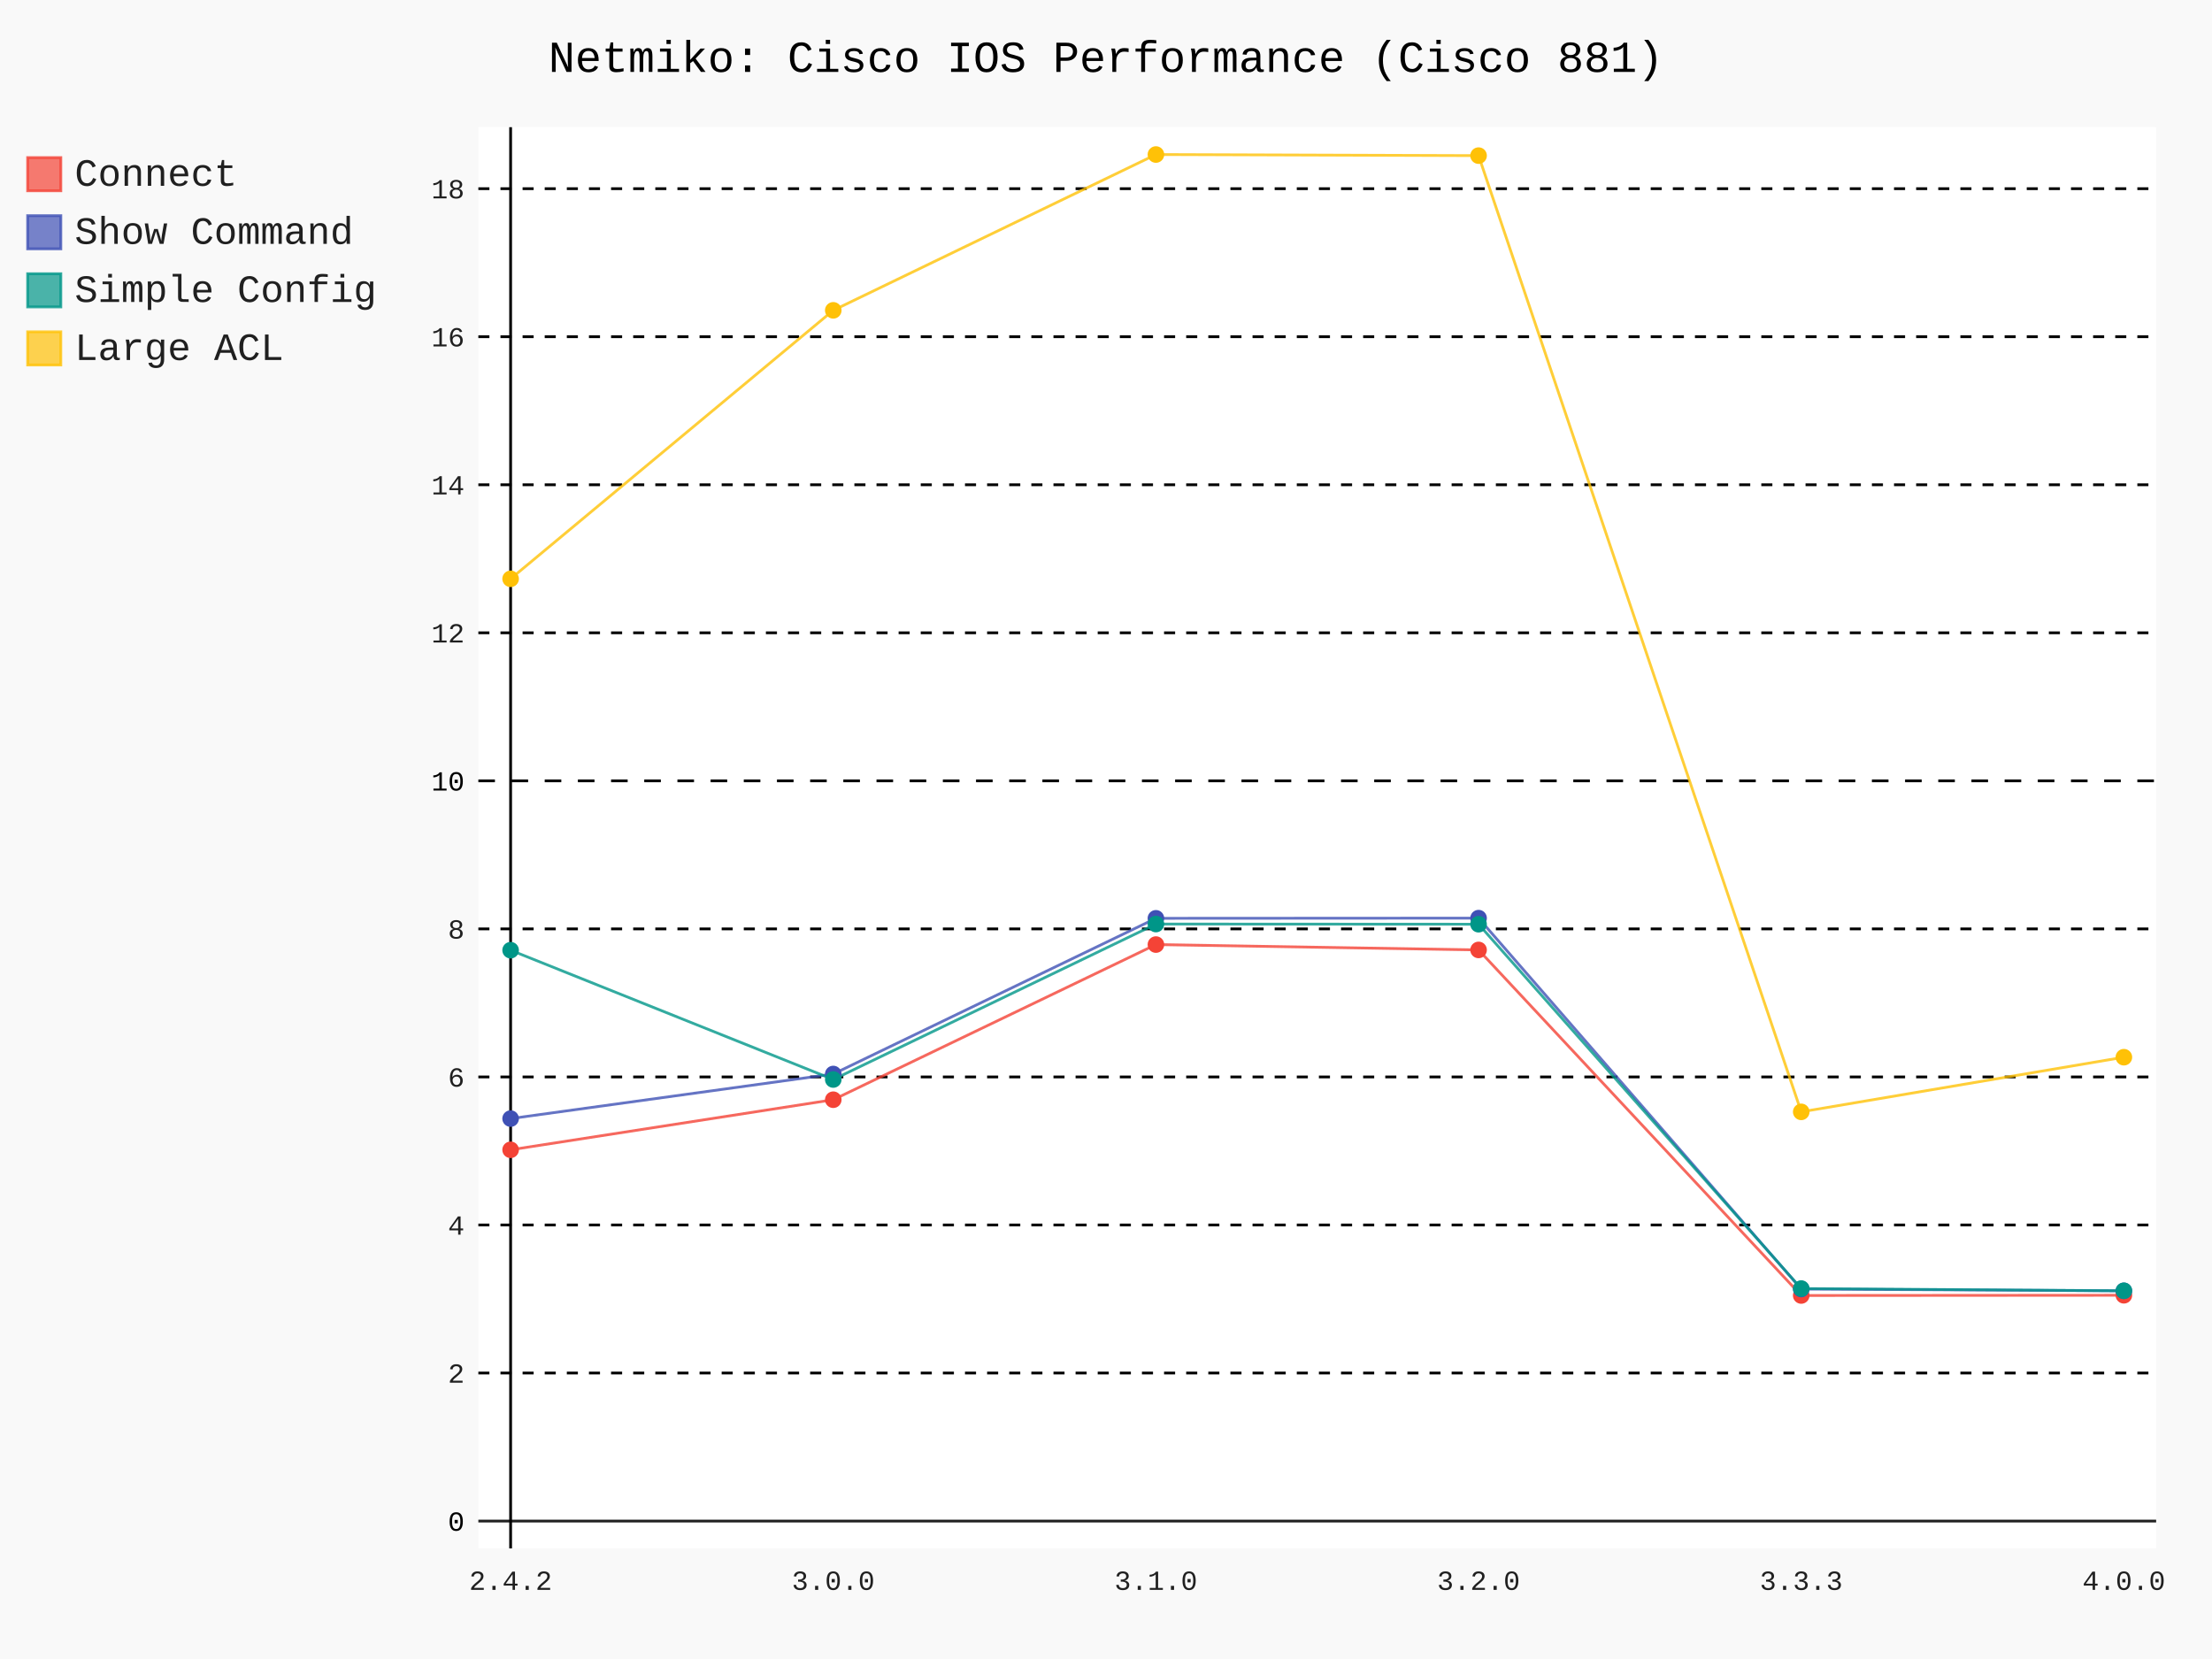
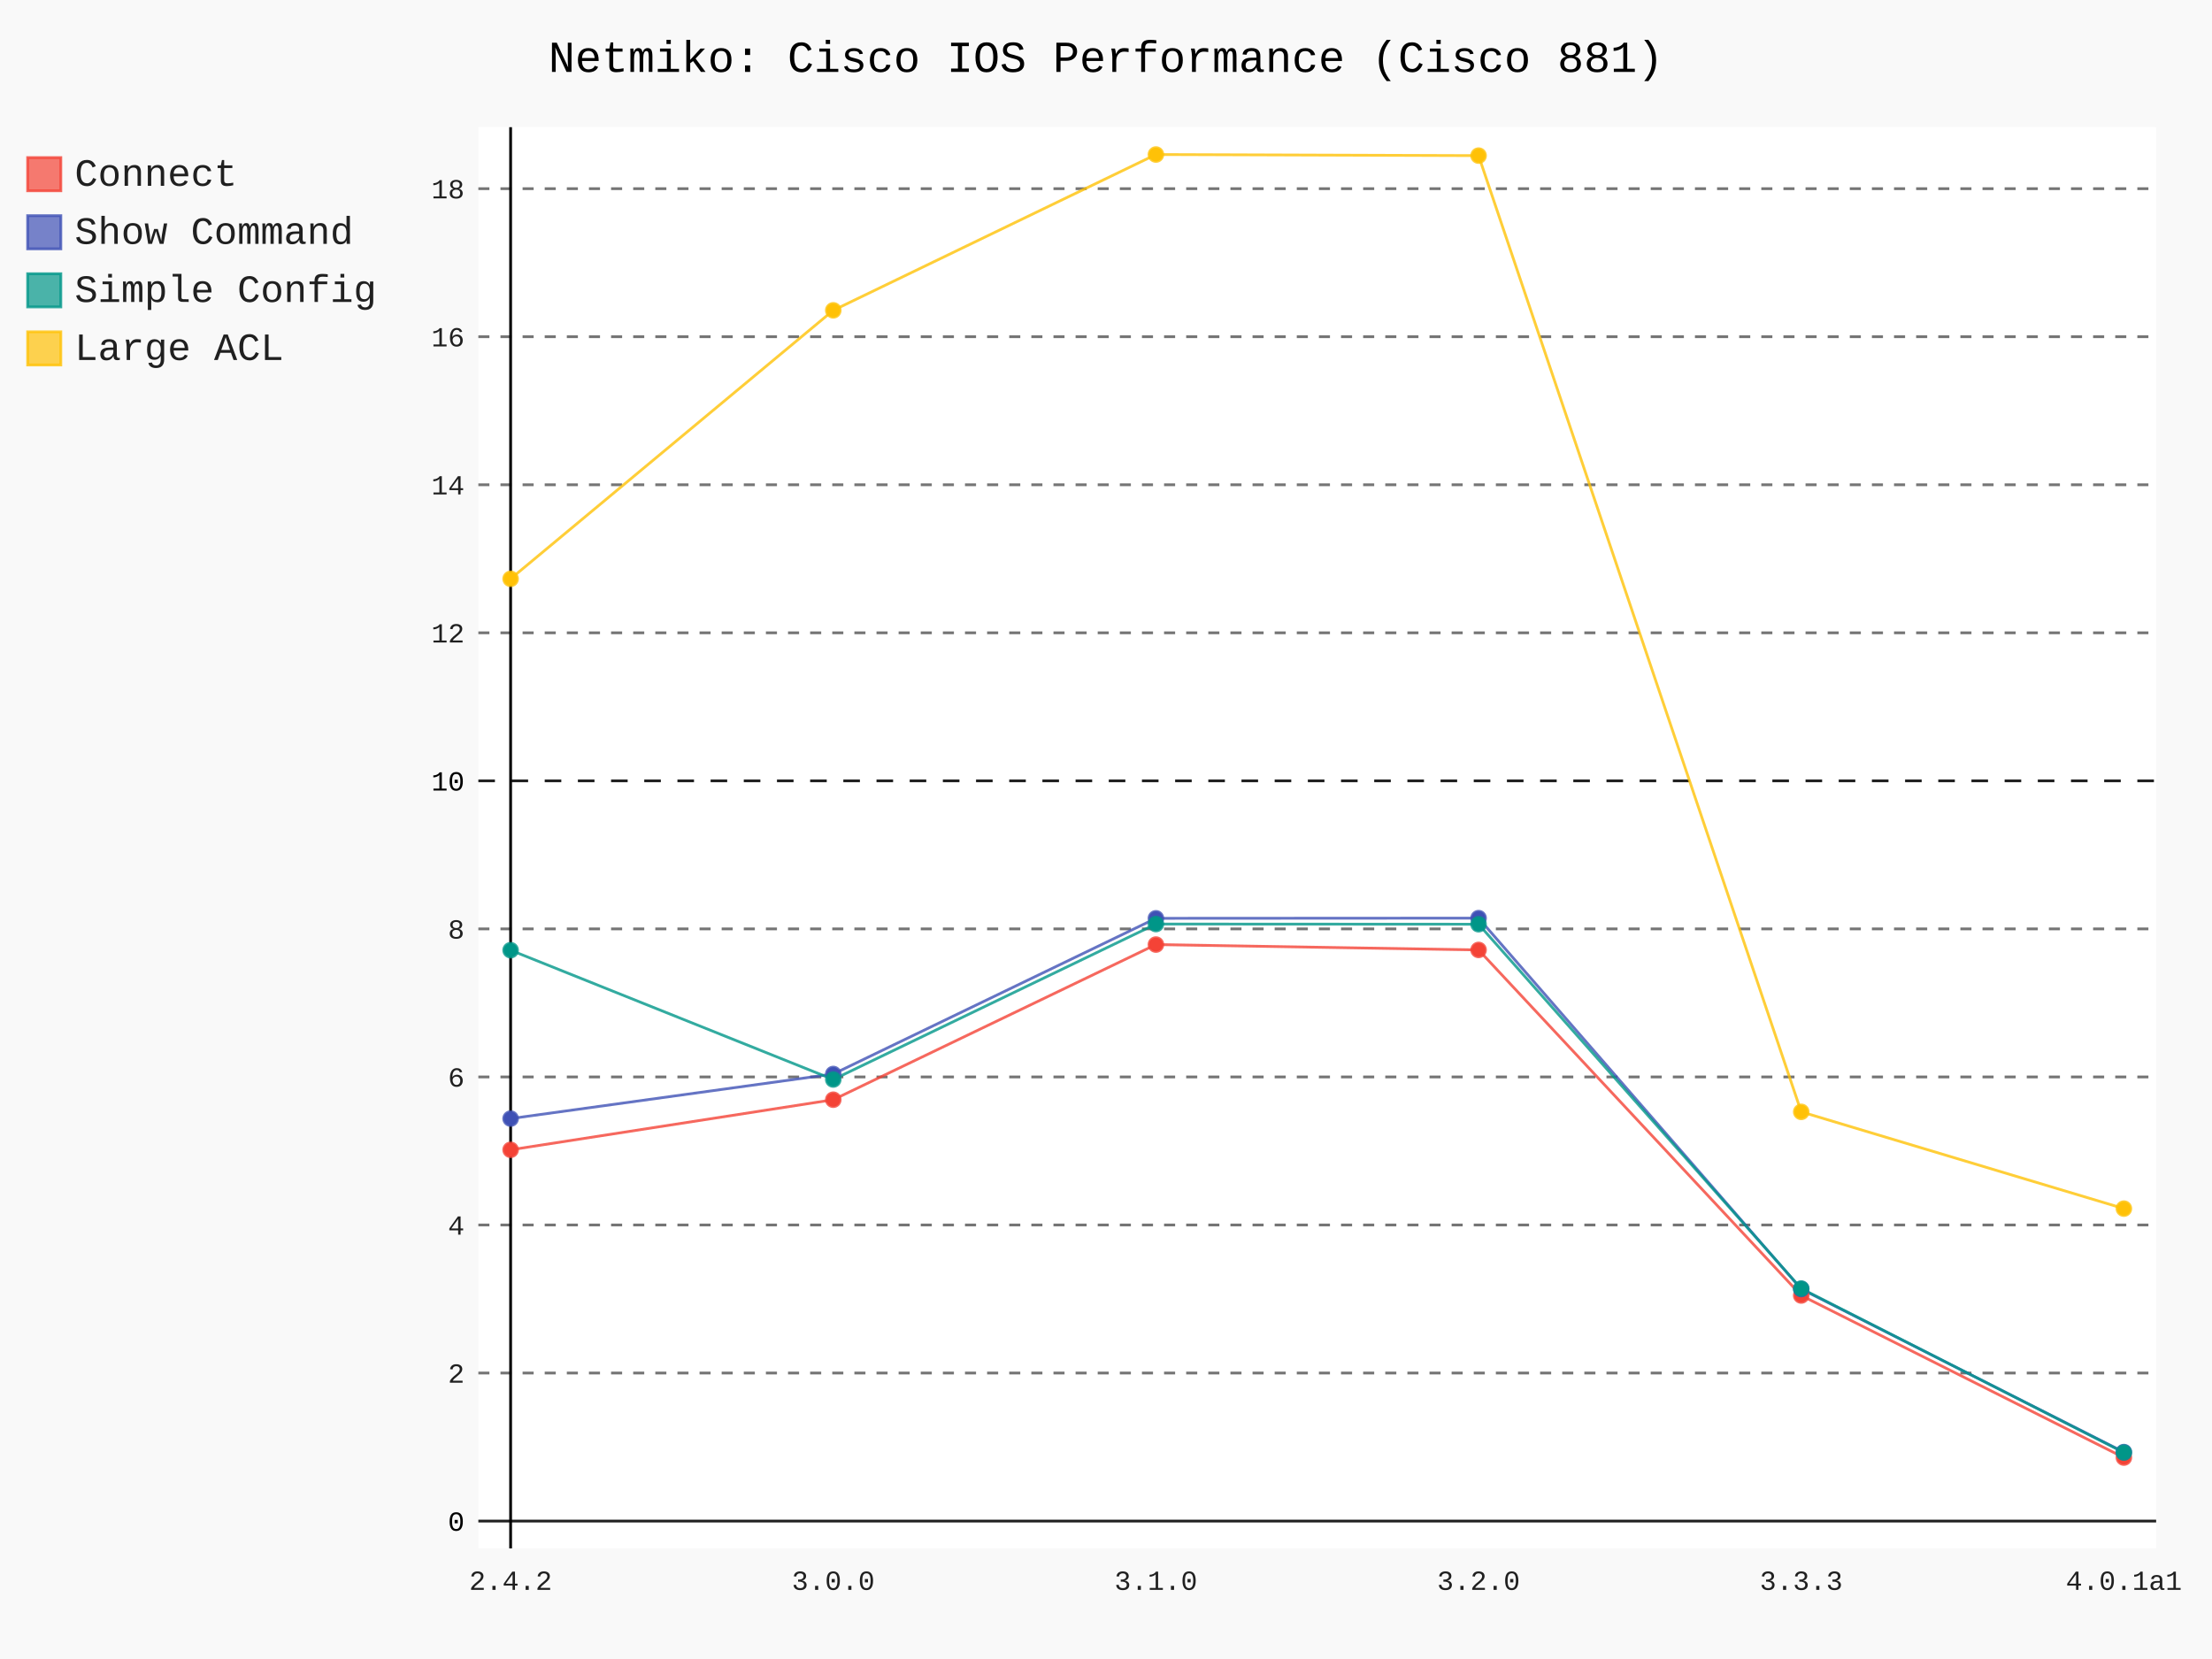
- <svg xmlns="http://www.w3.org/2000/svg" id="chart-fdf6fd71-fd7e-436a-8cc7-976e209e7af6" class="pygal-chart" viewBox="0 0 800 600">
+ <svg xmlns="http://www.w3.org/2000/svg" id="chart-3355b74e-fc01-475a-b03b-3ab4cae5f76d" class="pygal-chart" viewBox="0 0 800 600">
  <defs>
-     <style type="text/css">#chart-fdf6fd71-fd7e-436a-8cc7-976e209e7af6{-webkit-user-select:none;-webkit-font-smoothing:antialiased;font-family:Consolas,"Liberation Mono",Menlo,Courier,monospace}#chart-fdf6fd71-fd7e-436a-8cc7-976e209e7af6 .title{font-family:Consolas,"Liberation Mono",Menlo,Courier,monospace;font-size:16px}#chart-fdf6fd71-fd7e-436a-8cc7-976e209e7af6 .legends .legend text{font-family:Consolas,"Liberation Mono",Menlo,Courier,monospace;font-size:14px}#chart-fdf6fd71-fd7e-436a-8cc7-976e209e7af6 .axis text{font-family:Consolas,"Liberation Mono",Menlo,Courier,monospace;font-size:10px}#chart-fdf6fd71-fd7e-436a-8cc7-976e209e7af6 .axis text.major{font-family:Consolas,"Liberation Mono",Menlo,Courier,monospace;font-size:10px}#chart-fdf6fd71-fd7e-436a-8cc7-976e209e7af6 .text-overlay text.value{font-family:Consolas,"Liberation Mono",Menlo,Courier,monospace;font-size:16px}#chart-fdf6fd71-fd7e-436a-8cc7-976e209e7af6 .text-overlay text.label{font-family:Consolas,"Liberation Mono",Menlo,Courier,monospace;font-size:10px}#chart-fdf6fd71-fd7e-436a-8cc7-976e209e7af6 .tooltip{font-family:Consolas,"Liberation Mono",Menlo,Courier,monospace;font-size:14px}#chart-fdf6fd71-fd7e-436a-8cc7-976e209e7af6 text.no_data{font-family:Consolas,"Liberation Mono",Menlo,Courier,monospace;font-size:64px}
- #chart-fdf6fd71-fd7e-436a-8cc7-976e209e7af6{background-color:rgba(249,249,249,1)}#chart-fdf6fd71-fd7e-436a-8cc7-976e209e7af6 path,#chart-fdf6fd71-fd7e-436a-8cc7-976e209e7af6 line,#chart-fdf6fd71-fd7e-436a-8cc7-976e209e7af6 rect,#chart-fdf6fd71-fd7e-436a-8cc7-976e209e7af6 circle{-webkit-transition:150ms;-moz-transition:150ms;transition:150ms}#chart-fdf6fd71-fd7e-436a-8cc7-976e209e7af6 .graph &gt; .background{fill:rgba(249,249,249,1)}#chart-fdf6fd71-fd7e-436a-8cc7-976e209e7af6 .plot &gt; .background{fill:rgba(255,255,255,1)}#chart-fdf6fd71-fd7e-436a-8cc7-976e209e7af6 .graph{fill:rgba(0,0,0,.87)}#chart-fdf6fd71-fd7e-436a-8cc7-976e209e7af6 text.no_data{fill:rgba(0,0,0,1)}#chart-fdf6fd71-fd7e-436a-8cc7-976e209e7af6 .title{fill:rgba(0,0,0,1)}#chart-fdf6fd71-fd7e-436a-8cc7-976e209e7af6 .legends .legend text{fill:rgba(0,0,0,.87)}#chart-fdf6fd71-fd7e-436a-8cc7-976e209e7af6 .legends .legend:hover text{fill:rgba(0,0,0,1)}#chart-fdf6fd71-fd7e-436a-8cc7-976e209e7af6 .axis .line{stroke:rgba(0,0,0,1)}#chart-fdf6fd71-fd7e-436a-8cc7-976e209e7af6 .axis .guide.line{stroke:rgba(0,0,0,.54)}#chart-fdf6fd71-fd7e-436a-8cc7-976e209e7af6 .axis .major.line{stroke:rgba(0,0,0,.87)}#chart-fdf6fd71-fd7e-436a-8cc7-976e209e7af6 .axis text.major{fill:rgba(0,0,0,1)}#chart-fdf6fd71-fd7e-436a-8cc7-976e209e7af6 .axis.y .guides:hover .guide.line,#chart-fdf6fd71-fd7e-436a-8cc7-976e209e7af6 .line-graph .axis.x .guides:hover .guide.line,#chart-fdf6fd71-fd7e-436a-8cc7-976e209e7af6 .stackedline-graph .axis.x .guides:hover .guide.line,#chart-fdf6fd71-fd7e-436a-8cc7-976e209e7af6 .xy-graph .axis.x .guides:hover .guide.line{stroke:rgba(0,0,0,1)}#chart-fdf6fd71-fd7e-436a-8cc7-976e209e7af6 .axis .guides:hover text{fill:rgba(0,0,0,1)}#chart-fdf6fd71-fd7e-436a-8cc7-976e209e7af6 .reactive{fill-opacity:.7;stroke-opacity:.8;stroke-width:1}#chart-fdf6fd71-fd7e-436a-8cc7-976e209e7af6 .ci{stroke:rgba(0,0,0,.87)}#chart-fdf6fd71-fd7e-436a-8cc7-976e209e7af6 .reactive.active,#chart-fdf6fd71-fd7e-436a-8cc7-976e209e7af6 .active .reactive{fill-opacity:.8;stroke-opacity:.9;stroke-width:4}#chart-fdf6fd71-fd7e-436a-8cc7-976e209e7af6 .ci .reactive.active{stroke-width:1.5}#chart-fdf6fd71-fd7e-436a-8cc7-976e209e7af6 .series text{fill:rgba(0,0,0,1)}#chart-fdf6fd71-fd7e-436a-8cc7-976e209e7af6 .tooltip rect{fill:rgba(255,255,255,1);stroke:rgba(0,0,0,1);-webkit-transition:opacity 150ms;-moz-transition:opacity 150ms;transition:opacity 150ms}#chart-fdf6fd71-fd7e-436a-8cc7-976e209e7af6 .tooltip .label{fill:rgba(0,0,0,.87)}#chart-fdf6fd71-fd7e-436a-8cc7-976e209e7af6 .tooltip .label{fill:rgba(0,0,0,.87)}#chart-fdf6fd71-fd7e-436a-8cc7-976e209e7af6 .tooltip .legend{font-size:.8em;fill:rgba(0,0,0,.54)}#chart-fdf6fd71-fd7e-436a-8cc7-976e209e7af6 .tooltip .x_label{font-size:.6em;fill:rgba(0,0,0,1)}#chart-fdf6fd71-fd7e-436a-8cc7-976e209e7af6 .tooltip .xlink{font-size:.5em;text-decoration:underline}#chart-fdf6fd71-fd7e-436a-8cc7-976e209e7af6 .tooltip .value{font-size:1.5em}#chart-fdf6fd71-fd7e-436a-8cc7-976e209e7af6 .bound{font-size:.5em}#chart-fdf6fd71-fd7e-436a-8cc7-976e209e7af6 .max-value{font-size:.75em;fill:rgba(0,0,0,.54)}#chart-fdf6fd71-fd7e-436a-8cc7-976e209e7af6 .map-element{fill:rgba(255,255,255,1);stroke:rgba(0,0,0,.54) !important}#chart-fdf6fd71-fd7e-436a-8cc7-976e209e7af6 .map-element .reactive{fill-opacity:inherit;stroke-opacity:inherit}#chart-fdf6fd71-fd7e-436a-8cc7-976e209e7af6 .color-0,#chart-fdf6fd71-fd7e-436a-8cc7-976e209e7af6 .color-0 a:visited{stroke:#F44336;fill:#F44336}#chart-fdf6fd71-fd7e-436a-8cc7-976e209e7af6 .color-1,#chart-fdf6fd71-fd7e-436a-8cc7-976e209e7af6 .color-1 a:visited{stroke:#3F51B5;fill:#3F51B5}#chart-fdf6fd71-fd7e-436a-8cc7-976e209e7af6 .color-2,#chart-fdf6fd71-fd7e-436a-8cc7-976e209e7af6 .color-2 a:visited{stroke:#009688;fill:#009688}#chart-fdf6fd71-fd7e-436a-8cc7-976e209e7af6 .color-3,#chart-fdf6fd71-fd7e-436a-8cc7-976e209e7af6 .color-3 a:visited{stroke:#FFC107;fill:#FFC107}#chart-fdf6fd71-fd7e-436a-8cc7-976e209e7af6 .text-overlay .color-0 text{fill:black}#chart-fdf6fd71-fd7e-436a-8cc7-976e209e7af6 .text-overlay .color-1 text{fill:black}#chart-fdf6fd71-fd7e-436a-8cc7-976e209e7af6 .text-overlay .color-2 text{fill:black}#chart-fdf6fd71-fd7e-436a-8cc7-976e209e7af6 .text-overlay .color-3 text{fill:black}
- #chart-fdf6fd71-fd7e-436a-8cc7-976e209e7af6 text.no_data{text-anchor:middle}#chart-fdf6fd71-fd7e-436a-8cc7-976e209e7af6 .guide.line{fill:none}#chart-fdf6fd71-fd7e-436a-8cc7-976e209e7af6 .centered{text-anchor:middle}#chart-fdf6fd71-fd7e-436a-8cc7-976e209e7af6 .title{text-anchor:middle}#chart-fdf6fd71-fd7e-436a-8cc7-976e209e7af6 .legends .legend text{fill-opacity:1}#chart-fdf6fd71-fd7e-436a-8cc7-976e209e7af6 .axis.x text{text-anchor:middle}#chart-fdf6fd71-fd7e-436a-8cc7-976e209e7af6 .axis.x:not(.web) text[transform]{text-anchor:start}#chart-fdf6fd71-fd7e-436a-8cc7-976e209e7af6 .axis.x:not(.web) text[transform].backwards{text-anchor:end}#chart-fdf6fd71-fd7e-436a-8cc7-976e209e7af6 .axis.y text{text-anchor:end}#chart-fdf6fd71-fd7e-436a-8cc7-976e209e7af6 .axis.y text[transform].backwards{text-anchor:start}#chart-fdf6fd71-fd7e-436a-8cc7-976e209e7af6 .axis.y2 text{text-anchor:start}#chart-fdf6fd71-fd7e-436a-8cc7-976e209e7af6 .axis.y2 text[transform].backwards{text-anchor:end}#chart-fdf6fd71-fd7e-436a-8cc7-976e209e7af6 .axis .guide.line{stroke-dasharray:4,4;stroke:black}#chart-fdf6fd71-fd7e-436a-8cc7-976e209e7af6 .axis .major.guide.line{stroke-dasharray:6,6;stroke:black}#chart-fdf6fd71-fd7e-436a-8cc7-976e209e7af6 .horizontal .axis.y .guide.line,#chart-fdf6fd71-fd7e-436a-8cc7-976e209e7af6 .horizontal .axis.y2 .guide.line,#chart-fdf6fd71-fd7e-436a-8cc7-976e209e7af6 .vertical .axis.x .guide.line{opacity:0}#chart-fdf6fd71-fd7e-436a-8cc7-976e209e7af6 .horizontal .axis.always_show .guide.line,#chart-fdf6fd71-fd7e-436a-8cc7-976e209e7af6 .vertical .axis.always_show .guide.line{opacity:1 !important}#chart-fdf6fd71-fd7e-436a-8cc7-976e209e7af6 .axis.y .guides:hover .guide.line,#chart-fdf6fd71-fd7e-436a-8cc7-976e209e7af6 .axis.y2 .guides:hover .guide.line,#chart-fdf6fd71-fd7e-436a-8cc7-976e209e7af6 .axis.x .guides:hover .guide.line{opacity:1}#chart-fdf6fd71-fd7e-436a-8cc7-976e209e7af6 .axis .guides:hover text{opacity:1}#chart-fdf6fd71-fd7e-436a-8cc7-976e209e7af6 .nofill{fill:none}#chart-fdf6fd71-fd7e-436a-8cc7-976e209e7af6 .subtle-fill{fill-opacity:.2}#chart-fdf6fd71-fd7e-436a-8cc7-976e209e7af6 .dot{stroke-width:1px;fill-opacity:1;stroke-opacity:1}#chart-fdf6fd71-fd7e-436a-8cc7-976e209e7af6 .dot.active{stroke-width:5px}#chart-fdf6fd71-fd7e-436a-8cc7-976e209e7af6 .dot.negative{fill:transparent}#chart-fdf6fd71-fd7e-436a-8cc7-976e209e7af6 text,#chart-fdf6fd71-fd7e-436a-8cc7-976e209e7af6 tspan{stroke:none !important}#chart-fdf6fd71-fd7e-436a-8cc7-976e209e7af6 .series text.active{opacity:1}#chart-fdf6fd71-fd7e-436a-8cc7-976e209e7af6 .tooltip rect{fill-opacity:.95;stroke-width:.5}#chart-fdf6fd71-fd7e-436a-8cc7-976e209e7af6 .tooltip text{fill-opacity:1}#chart-fdf6fd71-fd7e-436a-8cc7-976e209e7af6 .showable{visibility:hidden}#chart-fdf6fd71-fd7e-436a-8cc7-976e209e7af6 .showable.shown{visibility:visible}#chart-fdf6fd71-fd7e-436a-8cc7-976e209e7af6 .gauge-background{fill:rgba(229,229,229,1);stroke:none}#chart-fdf6fd71-fd7e-436a-8cc7-976e209e7af6 .bg-lines{stroke:rgba(249,249,249,1);stroke-width:2px}</style>
+     <style type="text/css">#chart-3355b74e-fc01-475a-b03b-3ab4cae5f76d{-webkit-user-select:none;-webkit-font-smoothing:antialiased;font-family:Consolas,"Liberation Mono",Menlo,Courier,monospace}#chart-3355b74e-fc01-475a-b03b-3ab4cae5f76d .title{font-family:Consolas,"Liberation Mono",Menlo,Courier,monospace;font-size:16px}#chart-3355b74e-fc01-475a-b03b-3ab4cae5f76d .legends .legend text{font-family:Consolas,"Liberation Mono",Menlo,Courier,monospace;font-size:14px}#chart-3355b74e-fc01-475a-b03b-3ab4cae5f76d .axis text{font-family:Consolas,"Liberation Mono",Menlo,Courier,monospace;font-size:10px}#chart-3355b74e-fc01-475a-b03b-3ab4cae5f76d .axis text.major{font-family:Consolas,"Liberation Mono",Menlo,Courier,monospace;font-size:10px}#chart-3355b74e-fc01-475a-b03b-3ab4cae5f76d .text-overlay text.value{font-family:Consolas,"Liberation Mono",Menlo,Courier,monospace;font-size:16px}#chart-3355b74e-fc01-475a-b03b-3ab4cae5f76d .text-overlay text.label{font-family:Consolas,"Liberation Mono",Menlo,Courier,monospace;font-size:10px}#chart-3355b74e-fc01-475a-b03b-3ab4cae5f76d .tooltip{font-family:Consolas,"Liberation Mono",Menlo,Courier,monospace;font-size:14px}#chart-3355b74e-fc01-475a-b03b-3ab4cae5f76d text.no_data{font-family:Consolas,"Liberation Mono",Menlo,Courier,monospace;font-size:64px}
+ #chart-3355b74e-fc01-475a-b03b-3ab4cae5f76d{background-color:rgba(249,249,249,1)}#chart-3355b74e-fc01-475a-b03b-3ab4cae5f76d path,#chart-3355b74e-fc01-475a-b03b-3ab4cae5f76d line,#chart-3355b74e-fc01-475a-b03b-3ab4cae5f76d rect,#chart-3355b74e-fc01-475a-b03b-3ab4cae5f76d circle{-webkit-transition:150ms;-moz-transition:150ms;transition:150ms}#chart-3355b74e-fc01-475a-b03b-3ab4cae5f76d .graph &gt; .background{fill:rgba(249,249,249,1)}#chart-3355b74e-fc01-475a-b03b-3ab4cae5f76d .plot &gt; .background{fill:rgba(255,255,255,1)}#chart-3355b74e-fc01-475a-b03b-3ab4cae5f76d .graph{fill:rgba(0,0,0,.87)}#chart-3355b74e-fc01-475a-b03b-3ab4cae5f76d text.no_data{fill:rgba(0,0,0,1)}#chart-3355b74e-fc01-475a-b03b-3ab4cae5f76d .title{fill:rgba(0,0,0,1)}#chart-3355b74e-fc01-475a-b03b-3ab4cae5f76d .legends .legend text{fill:rgba(0,0,0,.87)}#chart-3355b74e-fc01-475a-b03b-3ab4cae5f76d .legends .legend:hover text{fill:rgba(0,0,0,1)}#chart-3355b74e-fc01-475a-b03b-3ab4cae5f76d .axis .line{stroke:rgba(0,0,0,1)}#chart-3355b74e-fc01-475a-b03b-3ab4cae5f76d .axis .guide.line{stroke:rgba(0,0,0,.54)}#chart-3355b74e-fc01-475a-b03b-3ab4cae5f76d .axis .major.line{stroke:rgba(0,0,0,.87)}#chart-3355b74e-fc01-475a-b03b-3ab4cae5f76d .axis text.major{fill:rgba(0,0,0,1)}#chart-3355b74e-fc01-475a-b03b-3ab4cae5f76d .axis.y .guides:hover .guide.line,#chart-3355b74e-fc01-475a-b03b-3ab4cae5f76d .line-graph .axis.x .guides:hover .guide.line,#chart-3355b74e-fc01-475a-b03b-3ab4cae5f76d .stackedline-graph .axis.x .guides:hover .guide.line,#chart-3355b74e-fc01-475a-b03b-3ab4cae5f76d .xy-graph .axis.x .guides:hover .guide.line{stroke:rgba(0,0,0,1)}#chart-3355b74e-fc01-475a-b03b-3ab4cae5f76d .axis .guides:hover text{fill:rgba(0,0,0,1)}#chart-3355b74e-fc01-475a-b03b-3ab4cae5f76d .reactive{fill-opacity:.7;stroke-opacity:.8}#chart-3355b74e-fc01-475a-b03b-3ab4cae5f76d .ci{stroke:rgba(0,0,0,.87)}#chart-3355b74e-fc01-475a-b03b-3ab4cae5f76d .reactive.active,#chart-3355b74e-fc01-475a-b03b-3ab4cae5f76d .active .reactive{fill-opacity:.8;stroke-opacity:.9;stroke-width:4}#chart-3355b74e-fc01-475a-b03b-3ab4cae5f76d .ci .reactive.active{stroke-width:1.5}#chart-3355b74e-fc01-475a-b03b-3ab4cae5f76d .series text{fill:rgba(0,0,0,1)}#chart-3355b74e-fc01-475a-b03b-3ab4cae5f76d .tooltip rect{fill:rgba(255,255,255,1);stroke:rgba(0,0,0,1);-webkit-transition:opacity 150ms;-moz-transition:opacity 150ms;transition:opacity 150ms}#chart-3355b74e-fc01-475a-b03b-3ab4cae5f76d .tooltip .label{fill:rgba(0,0,0,.87)}#chart-3355b74e-fc01-475a-b03b-3ab4cae5f76d .tooltip .label{fill:rgba(0,0,0,.87)}#chart-3355b74e-fc01-475a-b03b-3ab4cae5f76d .tooltip .legend{font-size:.8em;fill:rgba(0,0,0,.54)}#chart-3355b74e-fc01-475a-b03b-3ab4cae5f76d .tooltip .x_label{font-size:.6em;fill:rgba(0,0,0,1)}#chart-3355b74e-fc01-475a-b03b-3ab4cae5f76d .tooltip .xlink{font-size:.5em;text-decoration:underline}#chart-3355b74e-fc01-475a-b03b-3ab4cae5f76d .tooltip .value{font-size:1.5em}#chart-3355b74e-fc01-475a-b03b-3ab4cae5f76d .bound{font-size:.5em}#chart-3355b74e-fc01-475a-b03b-3ab4cae5f76d .max-value{font-size:.75em;fill:rgba(0,0,0,.54)}#chart-3355b74e-fc01-475a-b03b-3ab4cae5f76d .map-element{fill:rgba(255,255,255,1);stroke:rgba(0,0,0,.54) !important}#chart-3355b74e-fc01-475a-b03b-3ab4cae5f76d .map-element .reactive{fill-opacity:inherit;stroke-opacity:inherit}#chart-3355b74e-fc01-475a-b03b-3ab4cae5f76d .color-0,#chart-3355b74e-fc01-475a-b03b-3ab4cae5f76d .color-0 a:visited{stroke:#F44336;fill:#F44336}#chart-3355b74e-fc01-475a-b03b-3ab4cae5f76d .color-1,#chart-3355b74e-fc01-475a-b03b-3ab4cae5f76d .color-1 a:visited{stroke:#3F51B5;fill:#3F51B5}#chart-3355b74e-fc01-475a-b03b-3ab4cae5f76d .color-2,#chart-3355b74e-fc01-475a-b03b-3ab4cae5f76d .color-2 a:visited{stroke:#009688;fill:#009688}#chart-3355b74e-fc01-475a-b03b-3ab4cae5f76d .color-3,#chart-3355b74e-fc01-475a-b03b-3ab4cae5f76d .color-3 a:visited{stroke:#FFC107;fill:#FFC107}#chart-3355b74e-fc01-475a-b03b-3ab4cae5f76d .text-overlay .color-0 text{fill:black}#chart-3355b74e-fc01-475a-b03b-3ab4cae5f76d .text-overlay .color-1 text{fill:black}#chart-3355b74e-fc01-475a-b03b-3ab4cae5f76d .text-overlay .color-2 text{fill:black}#chart-3355b74e-fc01-475a-b03b-3ab4cae5f76d .text-overlay .color-3 text{fill:black}
+ #chart-3355b74e-fc01-475a-b03b-3ab4cae5f76d text.no_data{text-anchor:middle}#chart-3355b74e-fc01-475a-b03b-3ab4cae5f76d .guide.line{fill:none}#chart-3355b74e-fc01-475a-b03b-3ab4cae5f76d .centered{text-anchor:middle}#chart-3355b74e-fc01-475a-b03b-3ab4cae5f76d .title{text-anchor:middle}#chart-3355b74e-fc01-475a-b03b-3ab4cae5f76d .legends .legend text{fill-opacity:1}#chart-3355b74e-fc01-475a-b03b-3ab4cae5f76d .axis.x text{text-anchor:middle}#chart-3355b74e-fc01-475a-b03b-3ab4cae5f76d .axis.x:not(.web) text[transform]{text-anchor:start}#chart-3355b74e-fc01-475a-b03b-3ab4cae5f76d .axis.x:not(.web) text[transform].backwards{text-anchor:end}#chart-3355b74e-fc01-475a-b03b-3ab4cae5f76d .axis.y text{text-anchor:end}#chart-3355b74e-fc01-475a-b03b-3ab4cae5f76d .axis.y text[transform].backwards{text-anchor:start}#chart-3355b74e-fc01-475a-b03b-3ab4cae5f76d .axis.y2 text{text-anchor:start}#chart-3355b74e-fc01-475a-b03b-3ab4cae5f76d .axis.y2 text[transform].backwards{text-anchor:end}#chart-3355b74e-fc01-475a-b03b-3ab4cae5f76d .axis .guide.line{stroke-dasharray:4,4}#chart-3355b74e-fc01-475a-b03b-3ab4cae5f76d .axis .major.guide.line{stroke-dasharray:6,6}#chart-3355b74e-fc01-475a-b03b-3ab4cae5f76d .horizontal .axis.y .guide.line,#chart-3355b74e-fc01-475a-b03b-3ab4cae5f76d .horizontal .axis.y2 .guide.line,#chart-3355b74e-fc01-475a-b03b-3ab4cae5f76d .vertical .axis.x .guide.line{opacity:0}#chart-3355b74e-fc01-475a-b03b-3ab4cae5f76d .horizontal .axis.always_show .guide.line,#chart-3355b74e-fc01-475a-b03b-3ab4cae5f76d .vertical .axis.always_show .guide.line{opacity:1 !important}#chart-3355b74e-fc01-475a-b03b-3ab4cae5f76d .axis.y .guides:hover .guide.line,#chart-3355b74e-fc01-475a-b03b-3ab4cae5f76d .axis.y2 .guides:hover .guide.line,#chart-3355b74e-fc01-475a-b03b-3ab4cae5f76d .axis.x .guides:hover .guide.line{opacity:1}#chart-3355b74e-fc01-475a-b03b-3ab4cae5f76d .axis .guides:hover text{opacity:1}#chart-3355b74e-fc01-475a-b03b-3ab4cae5f76d .nofill{fill:none}#chart-3355b74e-fc01-475a-b03b-3ab4cae5f76d .subtle-fill{fill-opacity:.2}#chart-3355b74e-fc01-475a-b03b-3ab4cae5f76d .dot{stroke-width:1px;fill-opacity:1}#chart-3355b74e-fc01-475a-b03b-3ab4cae5f76d .dot.active{stroke-width:5px}#chart-3355b74e-fc01-475a-b03b-3ab4cae5f76d .dot.negative{fill:transparent}#chart-3355b74e-fc01-475a-b03b-3ab4cae5f76d text,#chart-3355b74e-fc01-475a-b03b-3ab4cae5f76d tspan{stroke:none !important}#chart-3355b74e-fc01-475a-b03b-3ab4cae5f76d .series text.active{opacity:1}#chart-3355b74e-fc01-475a-b03b-3ab4cae5f76d .tooltip rect{fill-opacity:.95;stroke-width:.5}#chart-3355b74e-fc01-475a-b03b-3ab4cae5f76d .tooltip text{fill-opacity:1}#chart-3355b74e-fc01-475a-b03b-3ab4cae5f76d .showable{visibility:hidden}#chart-3355b74e-fc01-475a-b03b-3ab4cae5f76d .showable.shown{visibility:visible}#chart-3355b74e-fc01-475a-b03b-3ab4cae5f76d .gauge-background{fill:rgba(229,229,229,1);stroke:none}#chart-3355b74e-fc01-475a-b03b-3ab4cae5f76d .bg-lines{stroke:rgba(249,249,249,1);stroke-width:2px}</style>
  </defs>
  <g class="graph line-graph vertical">
    <rect x="0" y="0" width="800" height="600" class="background" />
    <g transform="translate(173, 46)" class="plot">
      <rect x="0" y="0" width="606.8" height="514" class="background" />
      <g class="axis y always_show">
        <g class="guides">
          <path d="M0 504.115 h606.8" class="axis major line" />
          <text x="-5" y="507.615" class="major">0</text>
        </g>
        <g class="guides">
          <path d="M0 450.574 h606.8" class="guide line" />
          <text x="-5" y="454.074" class="">2</text>
        </g>
        <g class="guides">
          <path d="M0 397.032 h606.8" class="guide line" />
          <text x="-5" y="400.532" class="">4</text>
        </g>
        <g class="guides">
          <path d="M0 343.49 h606.8" class="guide line" />
          <text x="-5" y="346.99" class="">6</text>
        </g>
        <g class="guides">
          <path d="M0 289.948 h606.8" class="guide line" />
          <text x="-5" y="293.448" class="">8</text>
        </g>
        <g class="guides">
          <path d="M0 236.406 h606.8" class="major guide line" />
          <text x="-5" y="239.906" class="major">10</text>
        </g>
        <g class="guides">
          <path d="M0 182.864 h606.8" class="guide line" />
          <text x="-5" y="186.364" class="">12</text>
        </g>
        <g class="guides">
          <path d="M0 129.323 h606.8" class="guide line" />
          <text x="-5" y="132.823" class="">14</text>
        </g>
        <g class="guides">
          <path d="M0 75.781 h606.8" class="guide line" />
          <text x="-5" y="79.281" class="">16</text>
        </g>
        <g class="guides">
          <path d="M0 22.239 h606.8" class="guide line" />
          <text x="-5" y="25.739" class="">18</text>
        </g>
      </g>
      <g class="axis x">
        <g class="guides">
          <path d="M11.669 0 v514" class="line" />
          <text x="11.669" y="529.0" class="">2.4.2</text>
        </g>
        <g class="guides">
          <path d="M128.362 0 v514" class="guide line" />
          <text x="128.362" y="529.0" class="">3.0.0</text>
        </g>
        <g class="guides">
          <path d="M245.054 0 v514" class="guide line" />
          <text x="245.054" y="529.0" class="">3.1.0</text>
        </g>
        <g class="guides">
          <path d="M361.746 0 v514" class="guide line" />
          <text x="361.746" y="529.0" class="">3.2.0</text>
        </g>
        <g class="guides">
          <path d="M478.438 0 v514" class="guide line" />
          <text x="478.438" y="529.0" class="">3.3.3</text>
        </g>
        <g class="guides">
          <path d="M595.131 0 v514" class="guide line" />
-           <text x="595.131" y="529.0" class="">4.0.0</text>
+           <text x="595.131" y="529.0" class="">4.0.1a1</text>
        </g>
      </g>
      <g class="series serie-0 color-0">
-         <path d="M11.669 369.841 L128.362 351.729 245.054 295.616 361.746 297.556 478.438 422.532 595.131 422.452" class="line reactive nofill" />
+         <path d="M11.669 369.841 L128.362 351.729 245.054 295.616 361.746 297.556 478.438 422.532 595.131 481.153" class="line reactive nofill" />
      </g>
      <g class="series serie-1 color-1">
-         <path d="M11.669 358.554 L128.362 342.43 245.054 286.122 361.746 286.057 478.438 420.204 595.131 420.846" class="line reactive nofill" />
+         <path d="M11.669 358.554 L128.362 342.43 245.054 286.122 361.746 286.057 478.438 420.204 595.131 479.173" class="line reactive nofill" />
      </g>
      <g class="series serie-2 color-2">
-         <path d="M11.669 297.652 L128.362 344.415 245.054 288.193 361.746 288.255 478.438 420.029 595.131 420.831" class="line reactive nofill" />
+         <path d="M11.669 297.652 L128.362 344.415 245.054 288.193 361.746 288.255 478.438 420.029 595.131 479.333" class="line reactive nofill" />
      </g>
      <g class="series serie-3 color-3">
-         <path d="M11.669 163.335 L128.362 66.236 245.054 9.885 361.746 10.285 478.438 356.119 595.131 336.351" class="line reactive nofill" />
+         <path d="M11.669 163.335 L128.362 66.236 245.054 9.885 361.746 10.285 478.438 356.119 595.131 391.114" class="line reactive nofill" />
      </g>
    </g>
    <g class="titles">
      <text x="400.0" y="26" class="title plot_title">Netmiko: Cisco IOS Performance (Cisco 881)</text>
    </g>
    <g transform="translate(173, 46)" class="plot overlay">
      <g class="series serie-0 color-0">
        <g class="dots">
          <circle cx="11.669" cy="369.841" r="2.5" class="dot reactive tooltip-trigger" />
        </g>
        <g class="dots">
          <circle cx="128.362" cy="351.729" r="2.5" class="dot reactive tooltip-trigger" />
        </g>
        <g class="dots">
          <circle cx="245.054" cy="295.616" r="2.5" class="dot reactive tooltip-trigger" />
        </g>
        <g class="dots">
          <circle cx="361.746" cy="297.556" r="2.5" class="dot reactive tooltip-trigger" />
        </g>
        <g class="dots">
          <circle cx="478.438" cy="422.532" r="2.5" class="dot reactive tooltip-trigger" />
        </g>
        <g class="dots">
-           <circle cx="595.131" cy="422.452" r="2.5" class="dot reactive tooltip-trigger" />
+           <circle cx="595.131" cy="481.153" r="2.5" class="dot reactive tooltip-trigger" />
        </g>
      </g>
      <g class="series serie-1 color-1">
        <g class="dots">
          <circle cx="11.669" cy="358.554" r="2.5" class="dot reactive tooltip-trigger" />
        </g>
        <g class="dots">
          <circle cx="128.362" cy="342.43" r="2.5" class="dot reactive tooltip-trigger" />
        </g>
        <g class="dots">
          <circle cx="245.054" cy="286.122" r="2.5" class="dot reactive tooltip-trigger" />
        </g>
        <g class="dots">
          <circle cx="361.746" cy="286.057" r="2.5" class="dot reactive tooltip-trigger" />
        </g>
        <g class="dots">
          <circle cx="478.438" cy="420.204" r="2.5" class="dot reactive tooltip-trigger" />
        </g>
        <g class="dots">
-           <circle cx="595.131" cy="420.846" r="2.5" class="dot reactive tooltip-trigger" />
+           <circle cx="595.131" cy="479.173" r="2.5" class="dot reactive tooltip-trigger" />
        </g>
      </g>
      <g class="series serie-2 color-2">
        <g class="dots">
          <circle cx="11.669" cy="297.652" r="2.5" class="dot reactive tooltip-trigger" />
        </g>
        <g class="dots">
          <circle cx="128.362" cy="344.415" r="2.5" class="dot reactive tooltip-trigger" />
        </g>
        <g class="dots">
          <circle cx="245.054" cy="288.193" r="2.5" class="dot reactive tooltip-trigger" />
        </g>
        <g class="dots">
          <circle cx="361.746" cy="288.255" r="2.5" class="dot reactive tooltip-trigger" />
        </g>
        <g class="dots">
          <circle cx="478.438" cy="420.029" r="2.5" class="dot reactive tooltip-trigger" />
        </g>
        <g class="dots">
-           <circle cx="595.131" cy="420.831" r="2.5" class="dot reactive tooltip-trigger" />
+           <circle cx="595.131" cy="479.333" r="2.5" class="dot reactive tooltip-trigger" />
        </g>
      </g>
      <g class="series serie-3 color-3">
        <g class="dots">
          <circle cx="11.669" cy="163.335" r="2.5" class="dot reactive tooltip-trigger" />
        </g>
        <g class="dots">
          <circle cx="128.362" cy="66.236" r="2.5" class="dot reactive tooltip-trigger" />
        </g>
        <g class="dots">
          <circle cx="245.054" cy="9.885" r="2.5" class="dot reactive tooltip-trigger" />
        </g>
        <g class="dots">
          <circle cx="361.746" cy="10.285" r="2.5" class="dot reactive tooltip-trigger" />
        </g>
        <g class="dots">
          <circle cx="478.438" cy="356.119" r="2.5" class="dot reactive tooltip-trigger" />
        </g>
        <g class="dots">
-           <circle cx="595.131" cy="336.351" r="2.5" class="dot reactive tooltip-trigger" />
+           <circle cx="595.131" cy="391.114" r="2.5" class="dot reactive tooltip-trigger" />
        </g>
      </g>
    </g>
    <g transform="translate(173, 46)" class="plot text-overlay">
      <g class="series serie-0 color-0" />
      <g class="series serie-1 color-1" />
      <g class="series serie-2 color-2" />
      <g class="series serie-3 color-3" />
    </g>
    <g transform="translate(173, 46)" class="plot tooltip-overlay">
      <g transform="translate(0 0)" style="opacity: 0" class="tooltip">
        <rect rx="0" ry="0" width="0" height="0" class="tooltip-box" />
        <g class="text" />
      </g>
    </g>
    <g transform="translate(10, 56)" class="legends">
      <g id="activate-serie-0" class="legend reactive activate-serie">
        <rect x="0.0" y="1.0" width="12" height="12" class="color-0 reactive" />
        <text x="17.0" y="11.2">Connect</text>
      </g>
      <g id="activate-serie-1" class="legend reactive activate-serie">
        <rect x="0.0" y="22.0" width="12" height="12" class="color-1 reactive" />
        <text x="17.0" y="32.2">Show Command</text>
      </g>
      <g id="activate-serie-2" class="legend reactive activate-serie">
        <rect x="0.0" y="43.0" width="12" height="12" class="color-2 reactive" />
        <text x="17.0" y="53.2">Simple Config</text>
      </g>
      <g id="activate-serie-3" class="legend reactive activate-serie">
        <rect x="0.0" y="64.0" width="12" height="12" class="color-3 reactive" />
        <text x="17.0" y="74.2">Large ACL</text>
      </g>
    </g>
    <g transform="translate(790, 56)" class="legends" />
  </g>
</svg>
